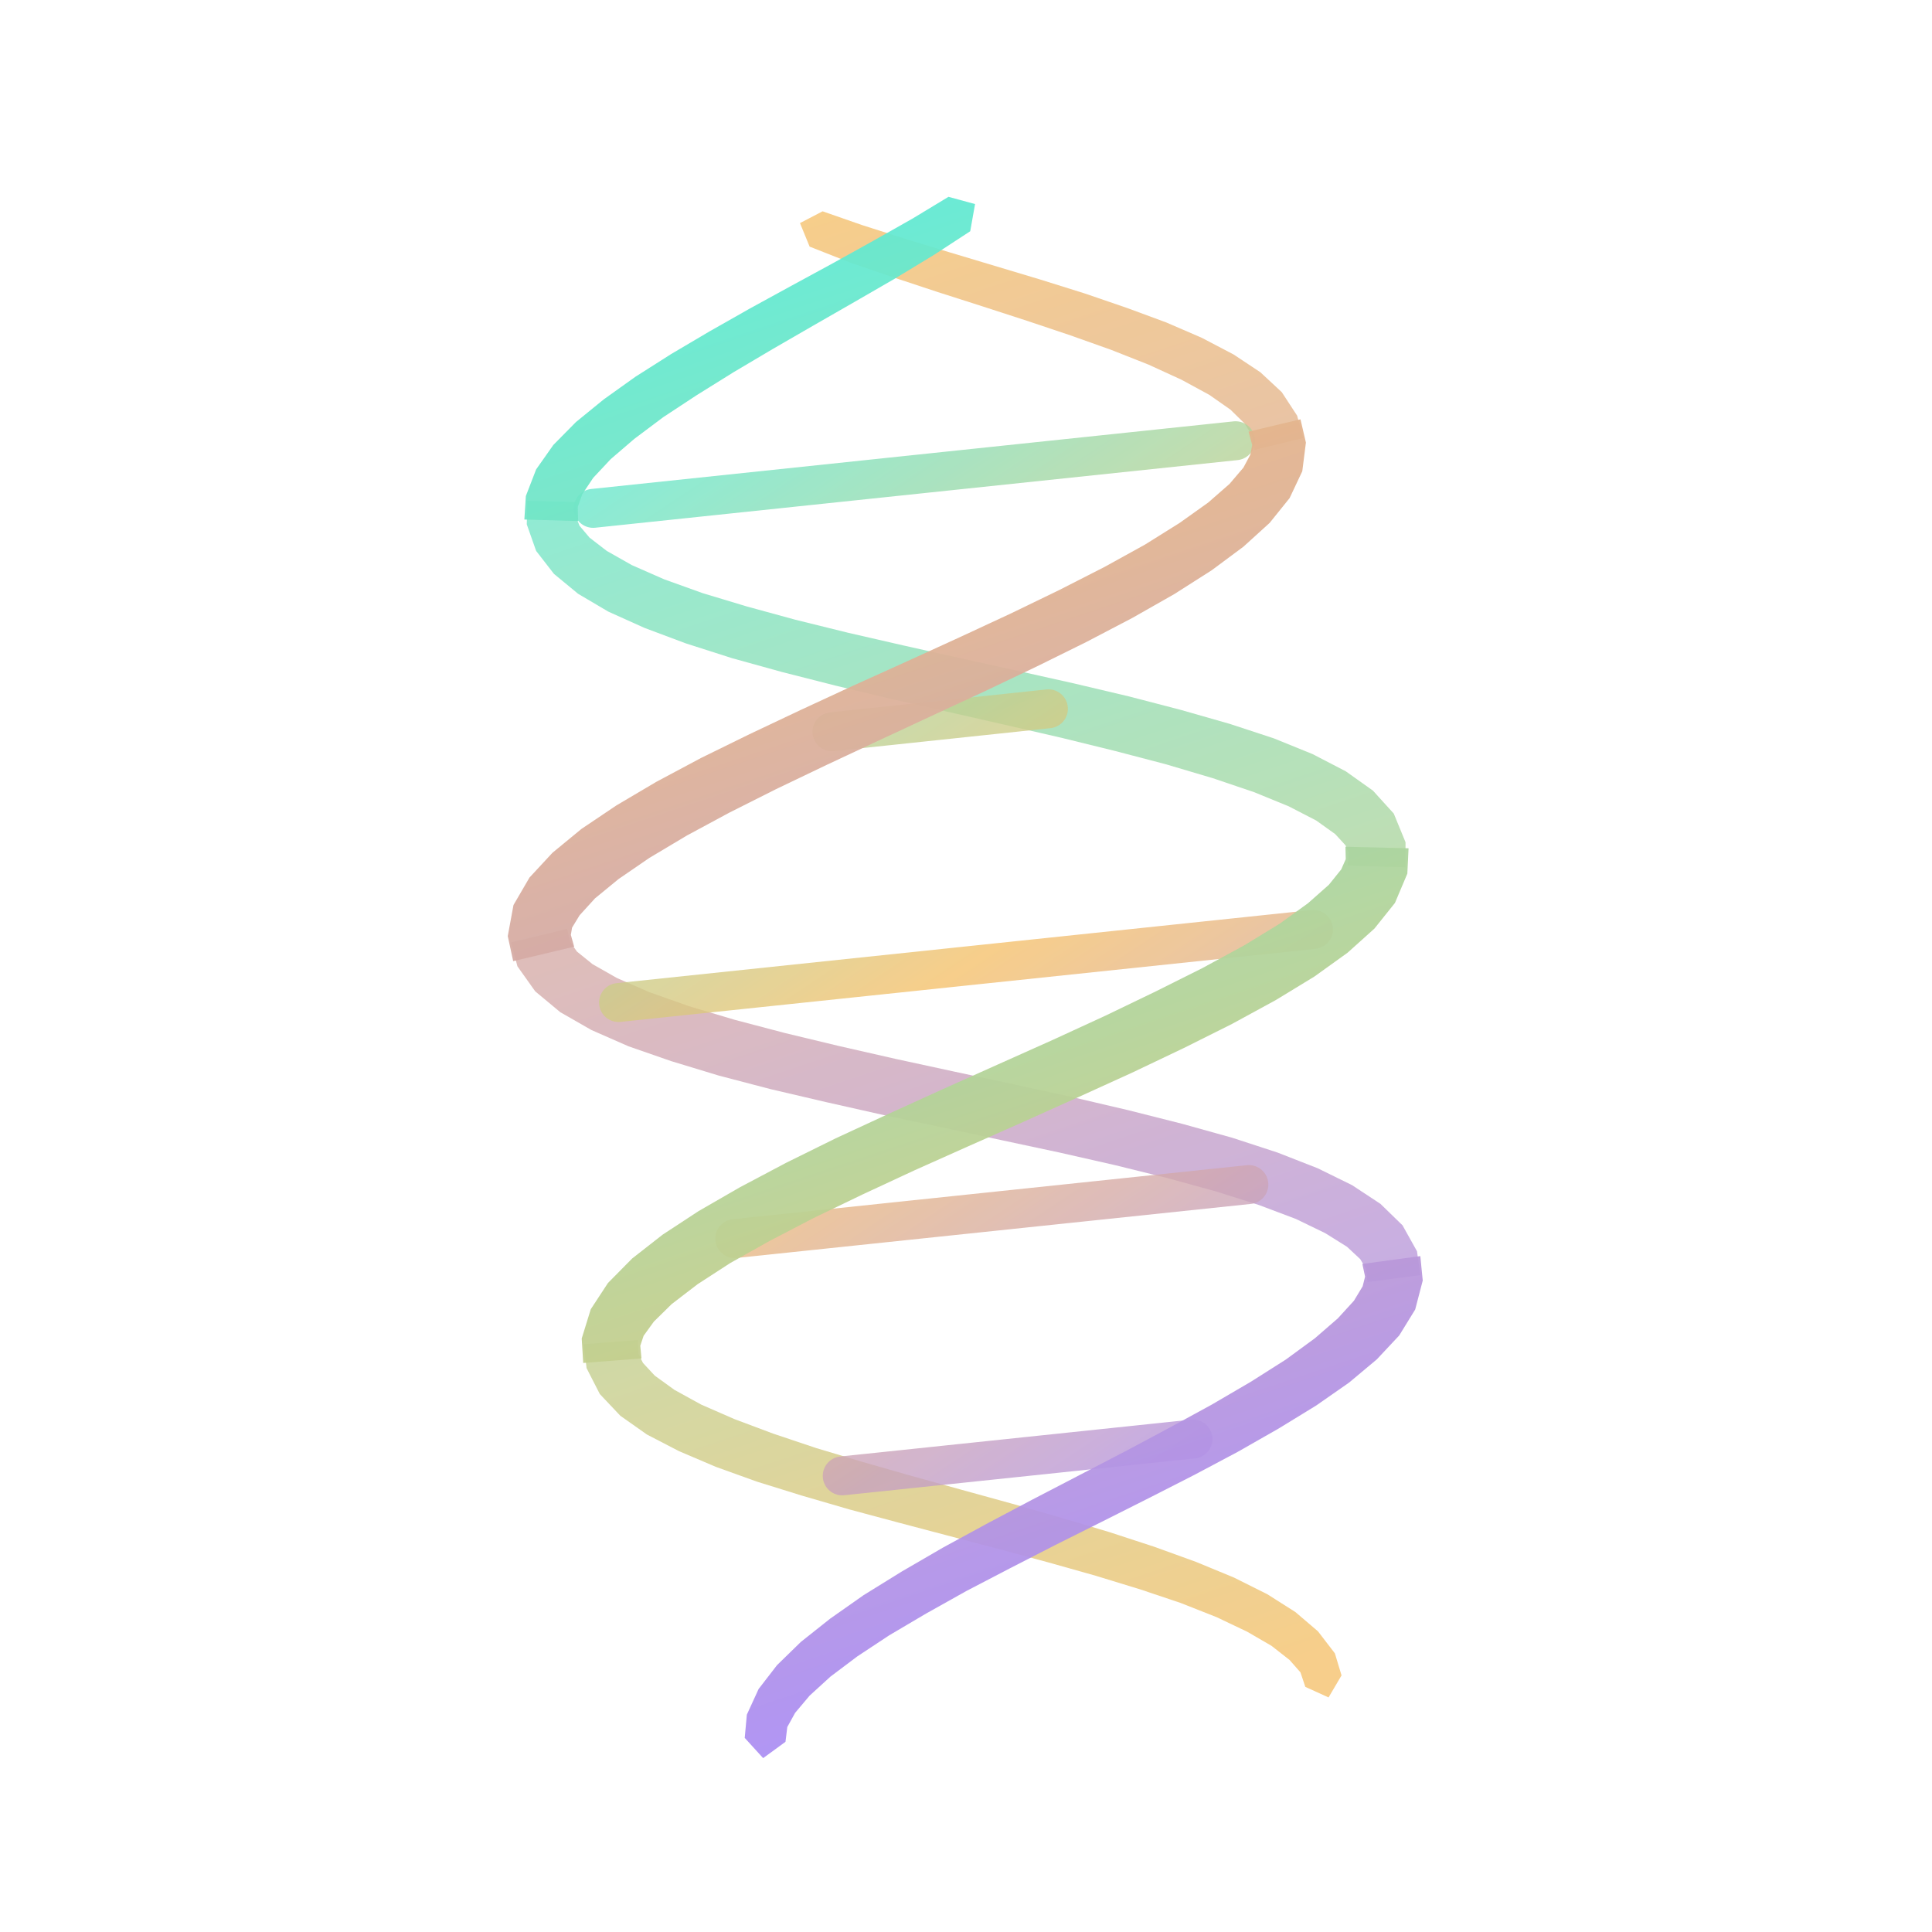
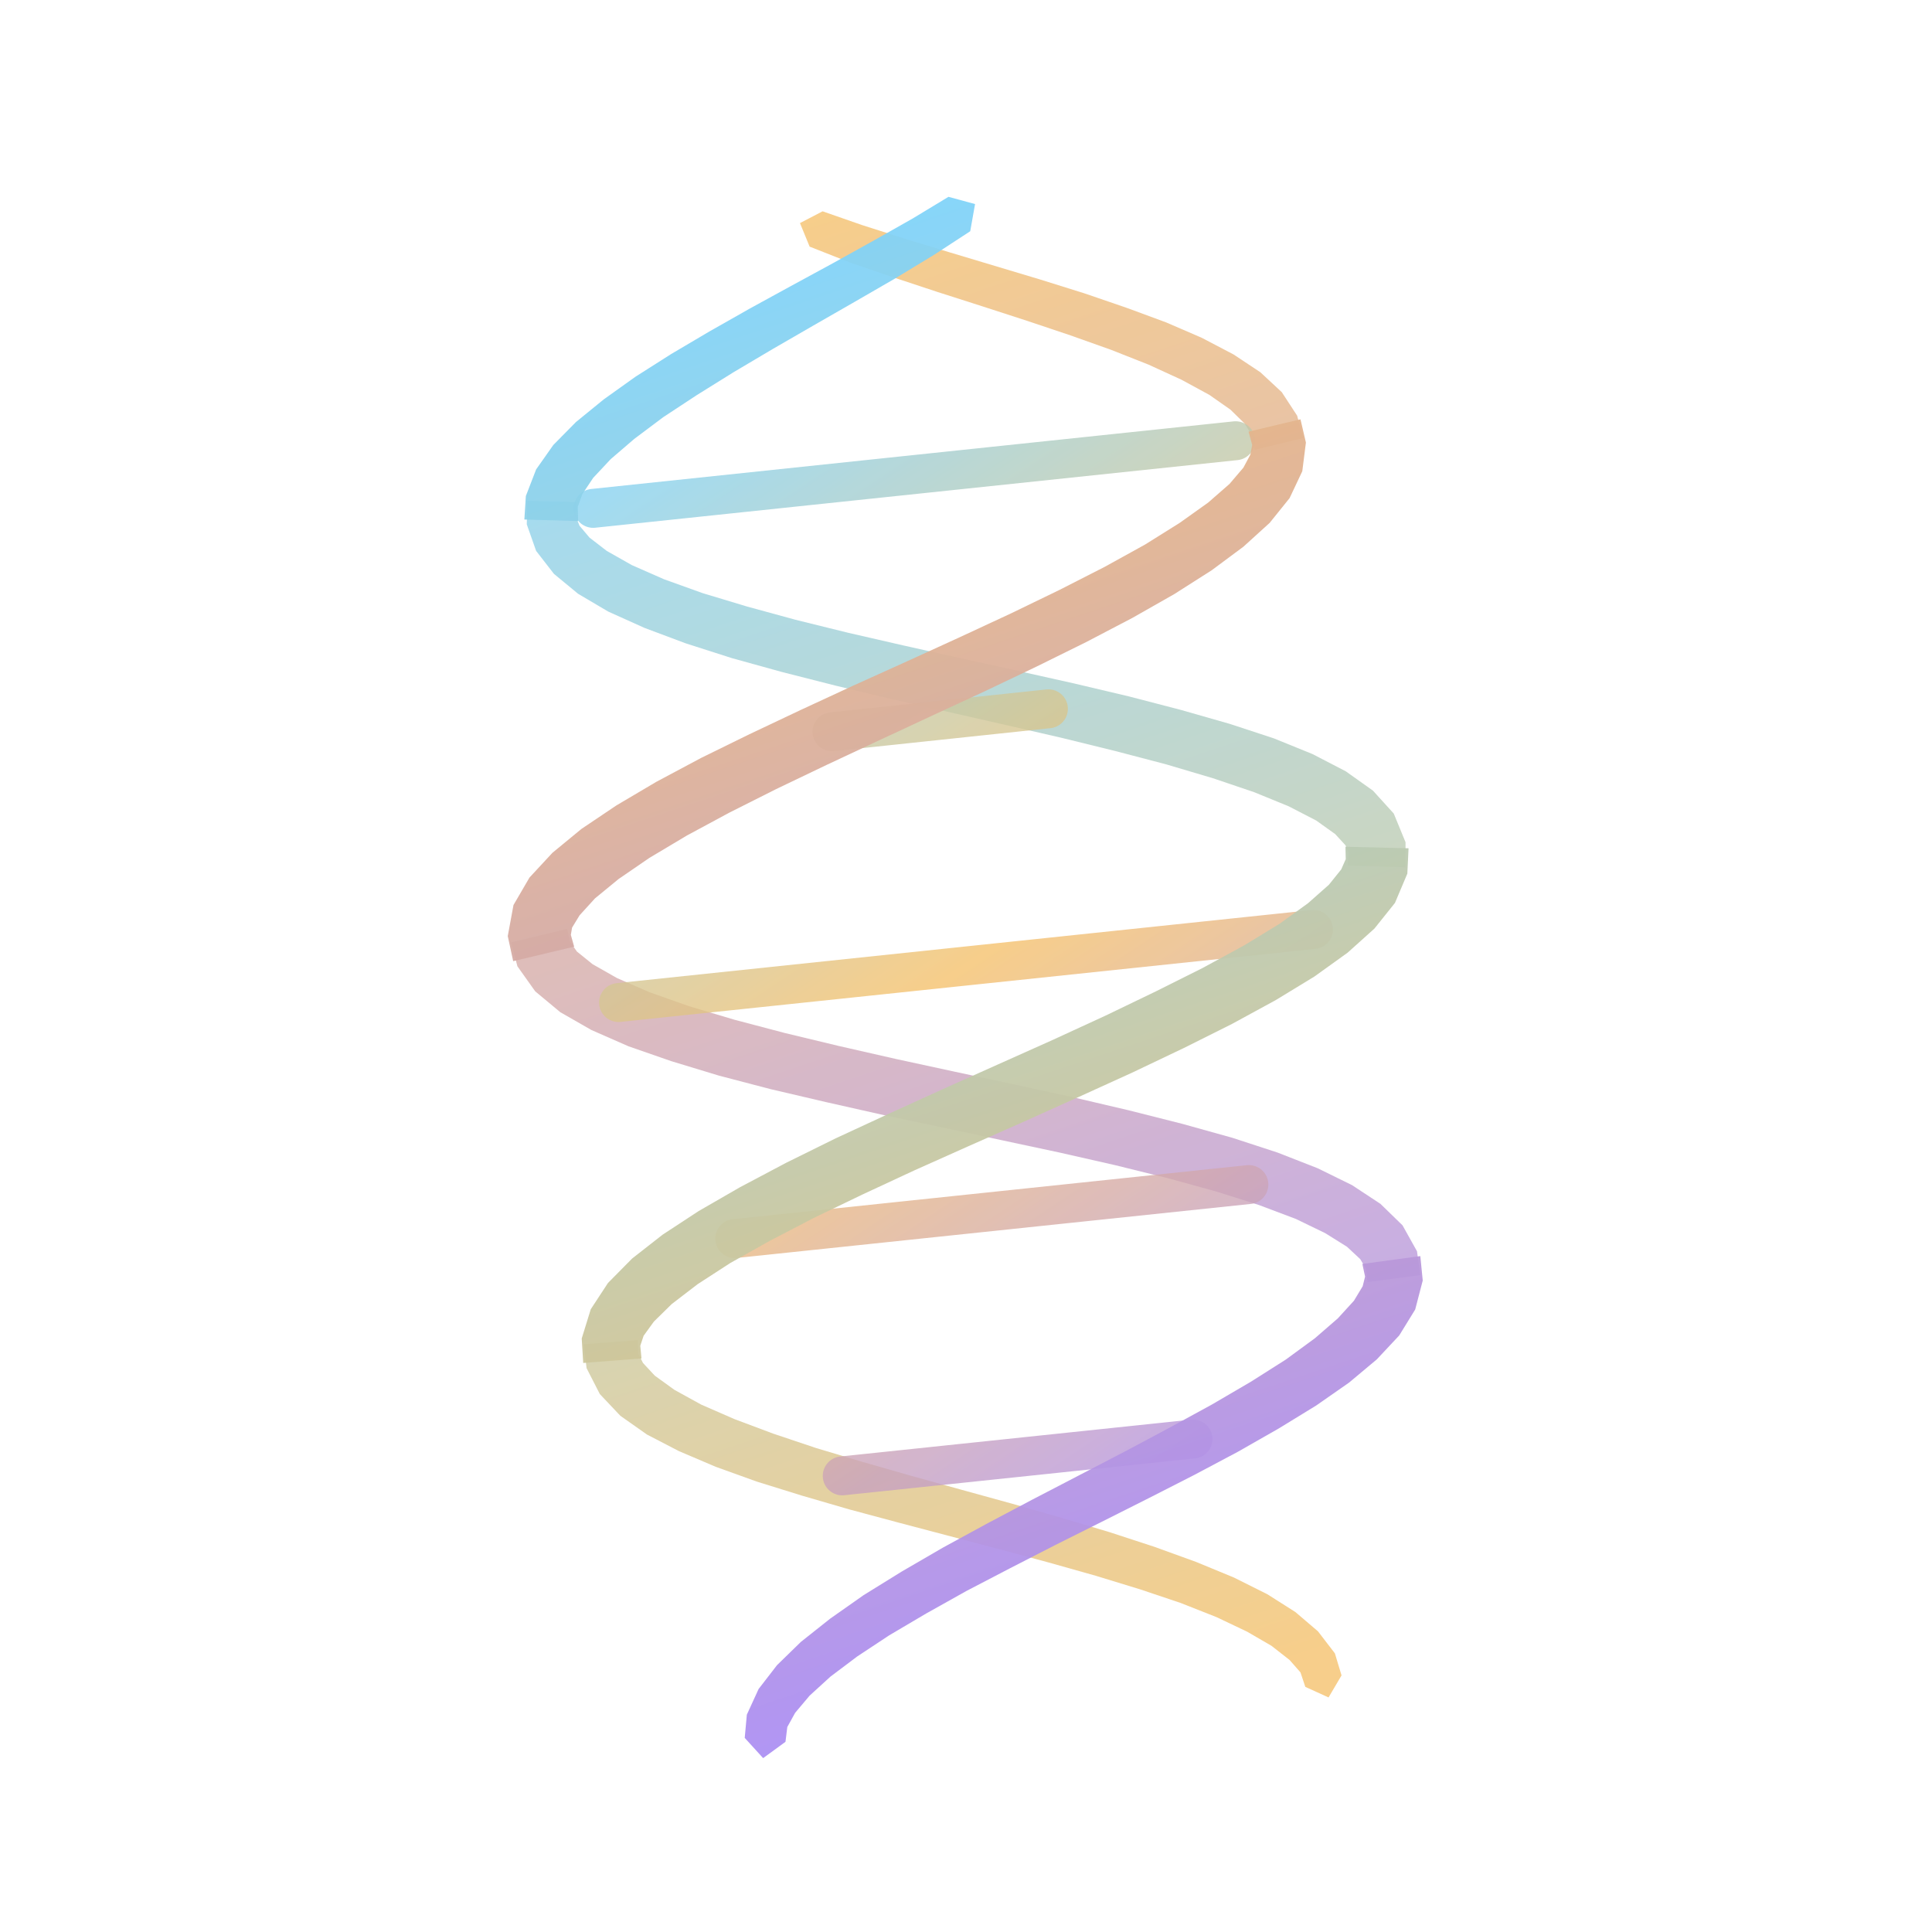
<svg xmlns="http://www.w3.org/2000/svg" viewBox="0 0 64 64" fill="none">
  <defs>
    <linearGradient id="fav-grad0" x1="24" y1="8" x2="40" y2="56" gradientUnits="userSpaceOnUse" color-interpolation="sRGB">
-       <stop offset="0%" stop-color="#5eead4" />
+       <stop offset="0%" stop-color="#7dd3fc" />
      <stop offset="100%" stop-color="#f5c16c" />
    </linearGradient>
    <linearGradient id="fav-grad1" x1="24" y1="8" x2="40" y2="56" gradientUnits="userSpaceOnUse" color-interpolation="sRGB">
      <stop offset="0%" stop-color="#f5c16c" />
      <stop offset="100%" stop-color="#a78bfa" />
    </linearGradient>
    <linearGradient id="fav-rung" x1="20" y1="14" x2="44" y2="50" gradientUnits="userSpaceOnUse" color-interpolation="sRGB">
-       <stop offset="0%" stop-color="#5eead4" />
+       <stop offset="0%" stop-color="#7dd3fc" />
      <stop offset="50%" stop-color="#f5c16c" />
      <stop offset="100%" stop-color="#a78bfa" />
    </linearGradient>
  </defs>
  <path d="M16.93 31.22L17.14 32.01L17.73 32.84L18.56 33.53L19.59 34.12L20.82 34.66L22.23 35.15L23.81 35.63L25.53 36.08L27.37 36.51L29.28 36.94L31.23 37.35L33.18 37.77L35.10 38.18L36.95 38.60L38.69 39.03L40.29 39.47L41.71 39.92L42.93 40.38L43.90 40.85L44.62 41.30L45.06 41.71L45.25 42.03L45.30 42.47L47.05 42.24L46.94 41.45L46.46 40.59L45.73 39.88L44.79 39.26L43.65 38.70L42.32 38.18L40.82 37.69L39.17 37.23L37.39 36.78L35.51 36.34L33.58 35.92L31.62 35.50L29.68 35.08L27.79 34.65L26.00 34.22L24.33 33.78L22.82 33.33L21.52 32.87L20.44 32.40L19.63 31.94L19.11 31.52L18.88 31.19L18.79 30.77L16.93 31.22Z" fill="url(#fav-grad1)" opacity="0.78" />
  <path d="M17.47 16.59L17.45 17.37L17.76 18.25L18.35 19.01L19.15 19.67L20.15 20.26L21.35 20.80L22.71 21.31L24.24 21.80L25.90 22.26L27.67 22.71L29.51 23.15L31.40 23.58L33.29 24.01L35.16 24.44L36.95 24.88L38.63 25.32L40.18 25.78L41.54 26.24L42.69 26.71L43.60 27.18L44.23 27.63L44.57 28.00L44.68 28.25L44.64 28.67L46.56 28.73L46.56 27.90L46.17 26.95L45.48 26.19L44.58 25.55L43.48 24.98L42.20 24.46L40.74 23.98L39.13 23.52L37.40 23.07L35.58 22.64L33.70 22.22L31.80 21.80L29.92 21.38L28.09 20.96L26.35 20.53L24.74 20.09L23.28 19.65L22.00 19.19L20.93 18.72L20.10 18.25L19.53 17.81L19.20 17.42L19.07 17.10L19.09 16.63L17.47 16.59Z" fill="url(#fav-grad0)" opacity="0.78" />
  <path d="M19.34 44.53L19.43 45.32L19.87 46.18L20.55 46.90L21.43 47.52L22.49 48.07L23.71 48.59L25.07 49.08L26.55 49.54L28.13 50.00L29.77 50.44L31.44 50.88L33.11 51.32L34.74 51.76L36.30 52.20L37.77 52.65L39.11 53.10L40.30 53.57L41.31 54.05L42.12 54.52L42.72 54.99L43.08 55.40L43.24 55.88L44.01 56.23L44.44 55.50L44.22 54.77L43.66 54.04L42.91 53.40L41.98 52.81L40.88 52.26L39.62 51.74L38.24 51.24L36.74 50.75L35.16 50.28L33.52 49.81L31.85 49.35L30.19 48.89L28.58 48.43L27.04 47.97L25.61 47.49L24.33 47.01L23.23 46.53L22.34 46.04L21.69 45.57L21.30 45.15L21.14 44.83L21.13 44.39L19.34 44.53Z" fill="url(#fav-grad0)" opacity="0.79" />
  <path d="M26.82 8.17L28.14 8.69L29.57 9.18L31.05 9.67L32.55 10.15L34.03 10.63L35.46 11.11L36.81 11.59L38.05 12.08L39.14 12.58L40.06 13.08L40.76 13.57L41.23 14.03L41.47 14.42L41.56 14.90L43.17 14.51L42.97 13.77L42.46 12.99L41.75 12.33L40.86 11.74L39.81 11.19L38.63 10.68L37.33 10.20L35.93 9.72L34.46 9.26L32.96 8.81L31.46 8.36L29.98 7.91L28.57 7.46L27.25 7.00L26.50 7.39L26.82 8.17Z" fill="url(#fav-grad1)" opacity="0.79" />
  <path d="M24.34 41.03L41.37 39.24" fill="none" stroke="url(#fav-rung)" stroke-width="1.29" stroke-linecap="round" opacity="0.79" />
  <path d="M27.90 48.89L39.52 47.67" fill="none" stroke="url(#fav-rung)" stroke-width="1.29" stroke-linecap="round" opacity="0.79" />
  <path d="M34.73 23.48L27.56 24.24" fill="none" stroke="url(#fav-rung)" stroke-width="1.29" stroke-linecap="round" opacity="0.79" />
  <path d="M19.65 16.84L40.93 14.60" fill="none" stroke="url(#fav-rung)" stroke-width="1.29" stroke-linecap="round" opacity="0.79" />
  <path d="M43.51 30.79L20.49 33.21" fill="none" stroke="url(#fav-rung)" stroke-width="1.29" stroke-linecap="round" opacity="0.79" />
  <path d="M31.42 6.52L30.23 7.24L28.94 7.97L27.59 8.72L26.21 9.47L24.84 10.22L23.50 10.98L22.23 11.73L21.05 12.48L20.00 13.23L19.08 13.98L18.33 14.74L17.76 15.55L17.42 16.43L17.37 17.21L19.15 17.26L19.14 16.79L19.29 16.37L19.65 15.83L20.23 15.21L21.01 14.54L21.97 13.82L23.08 13.09L24.30 12.33L25.60 11.56L26.95 10.78L28.31 10.00L29.66 9.22L30.96 8.43L32.14 7.66L32.30 6.76L31.42 6.52Z" fill="url(#fav-grad0)" opacity="0.93" />
  <path d="M45.13 41.87L45.22 42.29L45.14 42.61L44.85 43.09L44.32 43.67L43.56 44.33L42.59 45.04L41.44 45.77L40.14 46.53L38.73 47.30L37.25 48.09L35.73 48.88L34.19 49.68L32.68 50.48L31.23 51.27L29.87 52.06L28.61 52.84L27.50 53.62L26.53 54.39L25.74 55.16L25.13 55.95L24.74 56.80L24.67 57.57L25.28 58.24L26.02 57.70L26.08 57.21L26.34 56.74L26.82 56.17L27.51 55.54L28.40 54.87L29.46 54.17L30.68 53.45L32.02 52.70L33.46 51.95L34.96 51.18L36.50 50.41L38.05 49.63L39.56 48.86L41.01 48.09L42.36 47.32L43.60 46.56L44.69 45.80L45.61 45.03L46.35 44.24L46.88 43.38L47.13 42.42L47.05 41.61L45.13 41.87Z" fill="url(#fav-grad1)" opacity="0.93" />
  <path d="M41.36 14.30L41.48 14.74L41.42 15.06L41.19 15.49L40.73 16.03L40.02 16.65L39.08 17.32L37.93 18.04L36.59 18.78L35.10 19.54L33.49 20.32L31.79 21.11L30.04 21.91L28.27 22.71L26.52 23.52L24.83 24.32L23.22 25.11L21.74 25.90L20.42 26.68L19.26 27.46L18.30 28.25L17.54 29.07L17.01 29.98L16.82 31.01L17.00 31.84L19.02 31.36L18.91 30.97L18.95 30.73L19.20 30.32L19.71 29.76L20.49 29.12L21.51 28.42L22.75 27.68L24.16 26.92L25.71 26.14L27.38 25.34L29.11 24.53L30.87 23.71L32.62 22.90L34.34 22.08L35.98 21.27L37.51 20.47L38.90 19.68L40.14 18.89L41.19 18.11L42.06 17.32L42.72 16.50L43.14 15.61L43.26 14.66L43.08 13.89L41.36 14.30Z" fill="url(#fav-grad1)" opacity="0.94" />
  <path d="M44.57 28.05L44.58 28.46L44.43 28.80L44.02 29.31L43.33 29.92L42.39 30.60L41.21 31.32L39.83 32.07L38.29 32.84L36.63 33.64L34.87 34.45L33.06 35.26L31.23 36.08L29.43 36.90L27.68 37.71L26.04 38.52L24.51 39.33L23.14 40.12L21.95 40.90L20.94 41.69L20.14 42.50L19.57 43.37L19.27 44.34L19.32 45.15L21.25 45.00L21.21 44.58L21.32 44.25L21.66 43.78L22.25 43.20L23.11 42.54L24.19 41.84L25.49 41.11L26.95 40.35L28.57 39.57L30.29 38.77L32.08 37.97L33.91 37.16L35.73 36.34L37.51 35.53L39.21 34.72L40.81 33.92L42.26 33.13L43.54 32.35L44.64 31.56L45.53 30.76L46.21 29.91L46.62 28.94L46.66 28.10L44.57 28.05Z" fill="url(#fav-grad0)" opacity="0.94" />
</svg>
